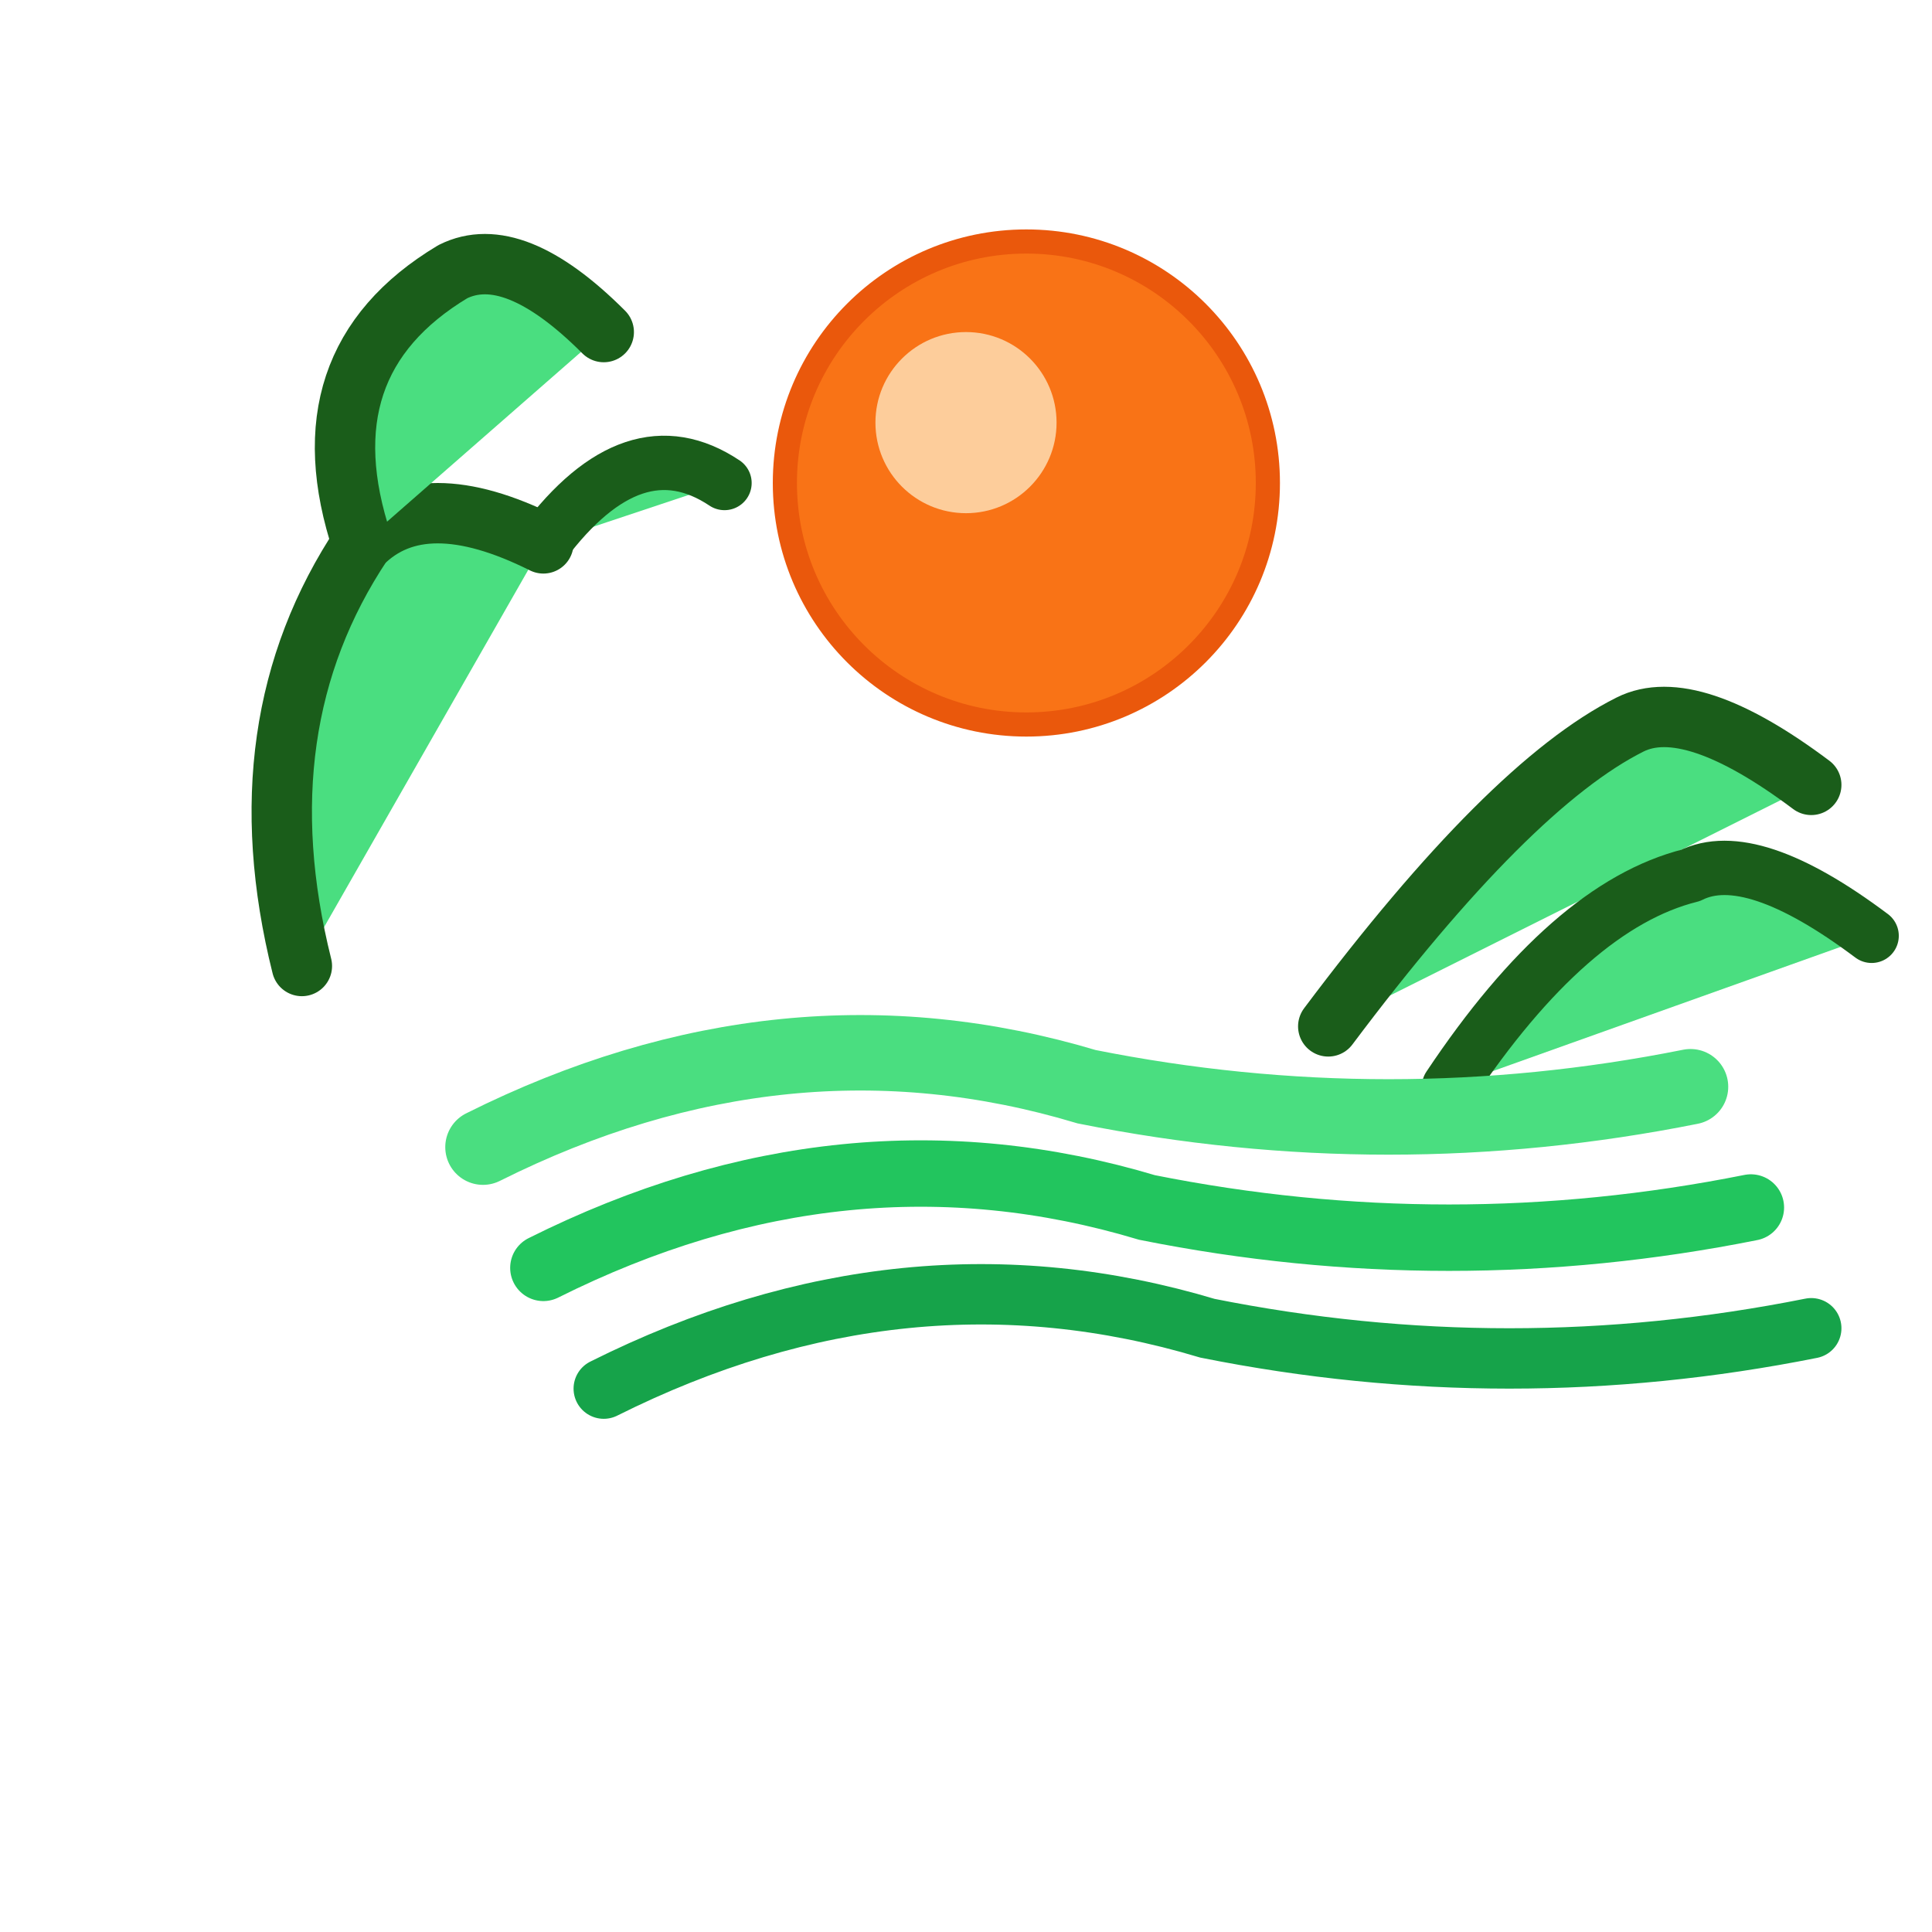
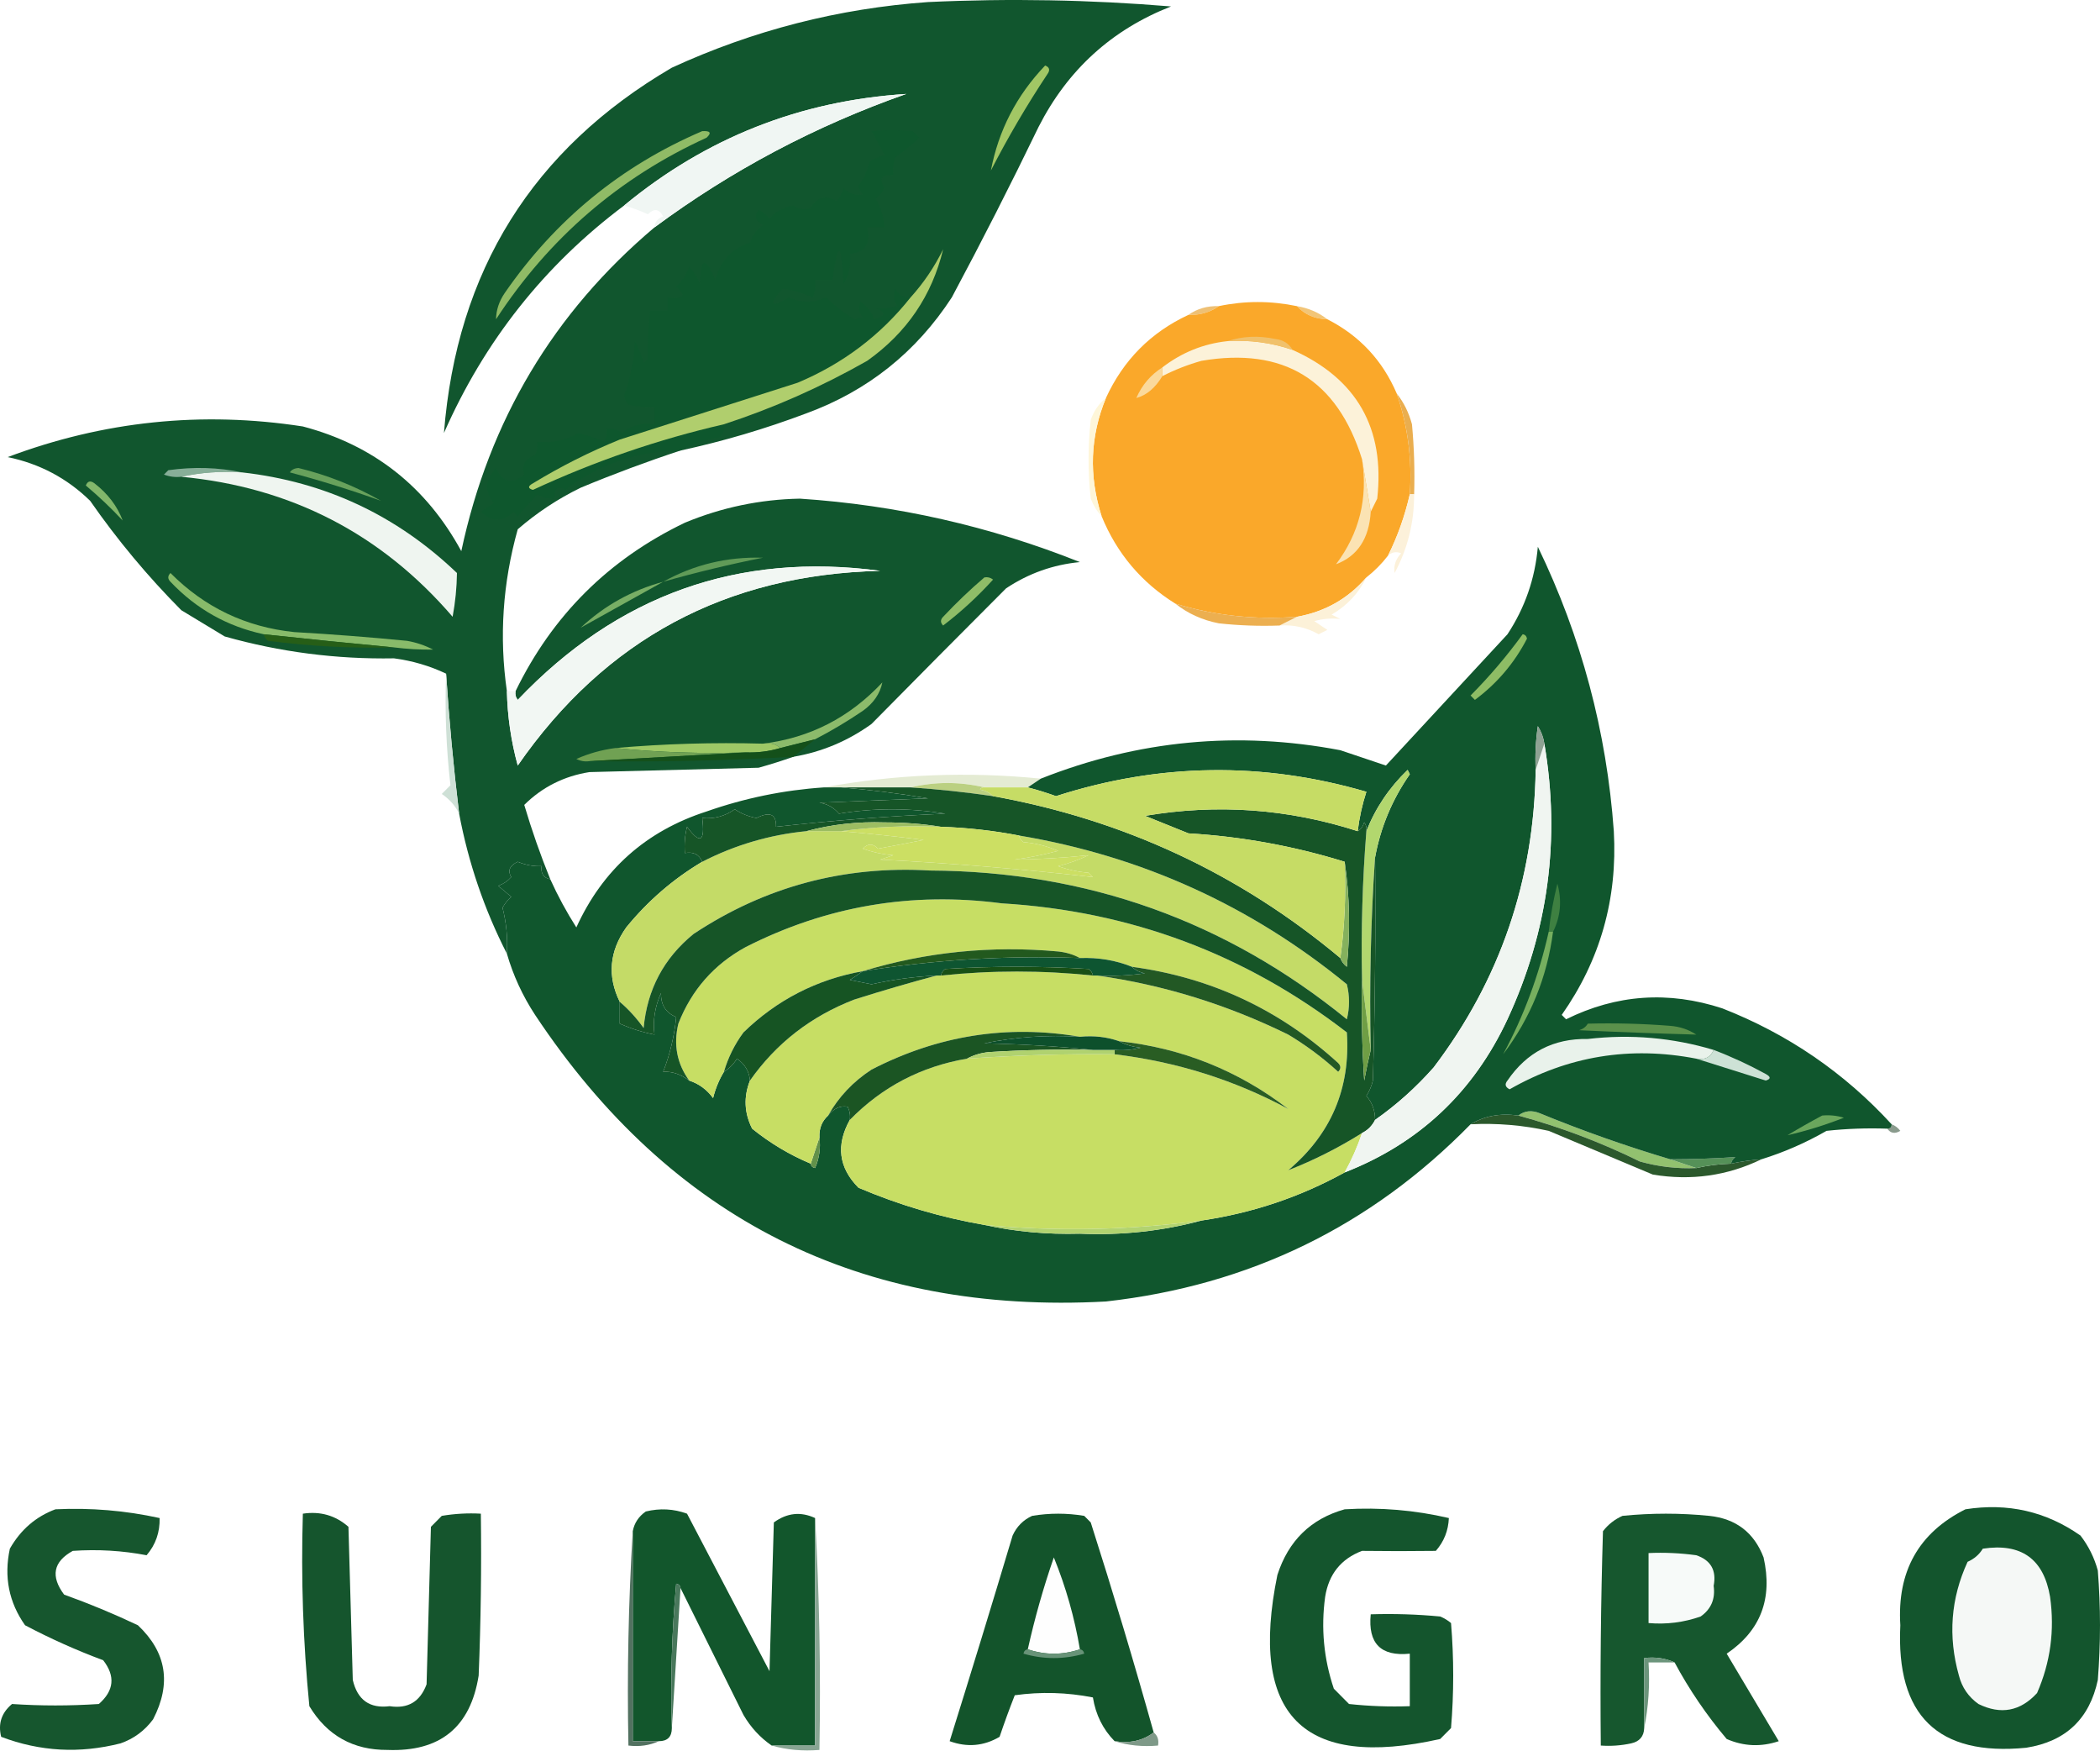
- <svg xmlns="http://www.w3.org/2000/svg" width="64" height="64" viewBox="0 0 64 64" fill="none">
-   <path d="M10 32 Q8 24 12 18 Q14 16 18 18" stroke="#1a5d1a" stroke-width="2" fill="#4ade80" stroke-linecap="round" stroke-linejoin="round" />
-   <path d="M12 18 Q10 12 15 9 Q17 8 20 11" stroke="#1a5d1a" stroke-width="2" fill="#4ade80" stroke-linecap="round" stroke-linejoin="round" />
-   <path d="M18 18 Q21 14 24 16" stroke="#1a5d1a" stroke-width="1.8" fill="#4ade80" stroke-linecap="round" stroke-linejoin="round" />
-   <path d="M44 34 Q50 26 54 24 Q56 23 60 26" stroke="#1a5d1a" stroke-width="2" fill="#4ade80" stroke-linecap="round" stroke-linejoin="round" />
-   <path d="M48 36 Q52 30 56 29 Q58 28 62 31" stroke="#1a5d1a" stroke-width="1.8" fill="#4ade80" stroke-linecap="round" stroke-linejoin="round" />
-   <path d="M16 38 Q26 33 36 36 Q46 38 56 36" stroke="#4ade80" stroke-width="2.5" fill="none" stroke-linecap="round" />
-   <path d="M18 42 Q28 37 38 40 Q48 42 58 40" stroke="#22c55e" stroke-width="2.2" fill="none" stroke-linecap="round" />
-   <path d="M20 46 Q30 41 40 44 Q50 46 60 44" stroke="#16a34a" stroke-width="2" fill="none" stroke-linecap="round" />
-   <circle cx="34" cy="16" r="8" fill="#f97316" stroke="#ea580c" stroke-width="0.8" />
-   <circle cx="32" cy="14" r="3" fill="#fed7aa" opacity="0.9" />
+ <svg xmlns="http://www.w3.org/2000/svg" width="120" height="100" viewBox="0 0 120 100" fill="none">
+   <path fill-rule="evenodd" clip-rule="evenodd" d="M38.887 25.738C36.984 26.364 35.082 27.072 33.182 27.862C31.877 28.498 30.678 29.29 29.585 30.237C28.725 33.31 28.518 36.393 28.965 39.485C28.998 40.928 29.205 42.344 29.585 43.734C34.578 36.53 41.482 32.823 50.297 32.611C42.19 31.53 35.285 33.988 29.585 39.984C29.47 39.836 29.428 39.669 29.461 39.485C31.564 35.157 34.789 31.95 39.135 29.862C41.24 28.988 43.431 28.53 45.708 28.487C51.232 28.852 56.565 30.06 61.708 32.111C60.176 32.258 58.771 32.758 57.491 33.611C54.932 36.172 52.368 38.755 49.801 41.359C48.451 42.332 46.962 42.957 45.336 43.234C44.71 43.455 44.049 43.663 43.352 43.859C40.127 43.942 36.903 44.025 33.678 44.109C32.224 44.341 30.983 44.966 29.957 45.983C30.386 47.429 30.882 48.845 31.445 50.232C31.061 50.152 30.896 49.902 30.949 49.482C30.478 49.499 30.023 49.416 29.585 49.232C29.121 49.45 28.997 49.741 29.213 50.107C29.008 50.336 28.759 50.502 28.469 50.607C28.717 50.815 28.965 51.024 29.213 51.232C29.012 51.411 28.846 51.619 28.717 51.857C28.936 52.717 29.018 53.592 28.965 54.481C27.677 51.964 26.768 49.298 26.236 46.483C25.91 43.789 25.662 41.123 25.492 38.485C24.555 38.04 23.563 37.748 22.515 37.61C19.224 37.667 15.999 37.251 12.841 36.36C12.015 35.86 11.188 35.361 10.361 34.861C8.438 32.924 6.702 30.841 5.152 28.612C3.832 27.322 2.261 26.489 0.439 26.113C5.912 24.055 11.534 23.472 17.306 24.363C21.339 25.426 24.357 27.801 26.36 31.486C27.955 24.018 31.634 17.853 37.399 12.99C41.792 9.735 46.587 7.194 51.786 5.367C45.715 5.753 40.34 7.877 35.662 11.741C31.113 15.15 27.682 19.483 25.368 24.738C26.097 15.476 30.438 8.519 38.391 3.867C43.04 1.73 47.919 0.481 53.026 0.118C57.663 -0.1 62.294 -0.016 66.917 0.368C63.535 1.692 61.013 3.984 59.351 7.242C57.761 10.53 56.107 13.779 54.39 16.989C52.35 20.122 49.58 22.33 46.08 23.613C43.724 24.502 41.326 25.21 38.887 25.738Z" fill="#11562E" />
+   <path fill-rule="evenodd" clip-rule="evenodd" d="M59.723 3.742C59.977 3.842 60.019 4.008 59.847 4.242C58.673 6.01 57.599 7.843 56.623 9.741C57.056 7.452 58.09 5.452 59.723 3.742Z" fill="#A2C765" />
+   <path fill-rule="evenodd" clip-rule="evenodd" d="M52.034 16.989C50.32 19.15 48.17 20.775 45.584 21.863C42.198 22.945 38.808 24.028 35.414 25.113C33.691 25.814 32.038 26.647 30.453 27.612C30.157 27.776 30.157 27.901 30.453 27.987C33.971 26.352 37.609 25.102 41.367 24.238C41.422 24.532 41.339 24.782 41.119 24.988C40.303 25.107 39.558 25.357 38.887 25.738C36.421 25.772 34.23 26.521 32.313 27.987C31.864 27.71 31.657 27.877 31.693 28.487C31.339 28.507 31.008 28.424 30.701 28.237C30.332 28.643 29.959 29.06 29.585 29.487C29.502 29.404 29.419 29.32 29.337 29.237C28.747 29.837 28.126 29.837 27.477 29.237C27.725 29.07 27.973 28.904 28.221 28.737C27.673 28.075 27.715 27.409 28.345 26.737C28.726 27.564 29.264 27.689 29.957 27.112C29.774 26.607 29.981 26.232 30.577 25.988C30.697 25.751 30.738 25.501 30.701 25.238C31.544 25.327 32.33 25.161 33.058 24.738C33.573 24.867 34.069 25.034 34.546 25.238C34.666 25.001 34.707 24.751 34.67 24.488C34.998 24.445 35.287 24.529 35.538 24.738C36.068 24.293 36.688 24.127 37.399 24.238C37.399 23.905 37.399 23.571 37.399 23.238C36.896 23.279 36.4 23.237 35.91 23.113C35.781 22.973 35.698 22.806 35.662 22.613C36.02 21.604 36.227 20.563 36.282 19.489C36.496 19.886 36.662 20.302 36.779 20.739C36.861 20.655 36.944 20.572 37.026 20.489C37.005 19.55 37.046 18.634 37.151 17.739C37.481 17.739 37.812 17.739 38.143 17.739C38.143 17.489 38.143 17.239 38.143 16.989C39.083 17.113 39.248 16.904 38.639 16.365C38.976 16.064 39.224 15.689 39.383 15.24C39.652 15.531 39.858 15.864 40.003 16.24C40.024 14.708 40.314 14.625 40.871 15.99C41.157 14.911 41.818 14.203 42.856 13.865C42.995 13.446 43.243 13.113 43.6 12.865C43.163 12.624 43.081 12.332 43.352 11.991C43.594 12.11 43.801 12.276 43.972 12.491C44.328 12.082 44.782 11.832 45.336 11.741C45.651 11.973 45.981 12.014 46.328 11.866C46.714 11.249 47.21 11.125 47.817 11.491C48.003 11.272 48.127 11.022 48.189 10.741C48.52 11.057 48.893 11.182 49.305 11.116C49.176 10.976 49.093 10.809 49.057 10.616C49.358 10.209 49.565 9.75 49.677 9.241C49.942 9.069 50.231 8.944 50.545 8.866C50.32 8.415 50.072 7.957 49.801 7.492C50.604 7.42 51.39 7.42 52.158 7.492C52.282 7.617 52.406 7.742 52.53 7.867C52.098 8.271 51.643 8.646 51.166 8.991C51.044 9.314 51.002 9.648 51.041 9.991C50.37 9.961 50.205 10.211 50.545 10.741C50.427 10.985 50.262 11.194 50.049 11.366C50.339 11.867 50.504 12.409 50.545 12.99C50.215 12.99 49.884 12.99 49.553 12.99C49.777 13.925 49.446 14.425 48.561 14.49C48.648 15.133 48.524 15.716 48.189 16.24C48.095 13.799 47.888 13.715 47.569 15.99C47.238 15.99 46.907 15.99 46.577 15.99C46.615 16.333 46.574 16.666 46.453 16.989C45.822 16.729 45.243 16.562 44.716 16.49C43.894 17.452 44.018 17.618 45.088 16.989C45.787 17.31 46.49 17.31 47.197 16.989C47.712 17.471 48.25 17.888 48.809 18.239C48.974 18.198 49.14 18.156 49.305 18.114C49.053 17.852 49.011 17.56 49.181 17.239C49.629 17.58 49.877 17.913 49.925 18.239C50.62 18.055 50.661 17.847 50.049 17.614C50.499 17.626 50.912 17.584 51.289 17.489C51.059 17.172 51.018 16.839 51.166 16.49C51.342 16.858 51.631 17.024 52.034 16.989Z" fill="#0E572D" />
+   <path fill-rule="evenodd" clip-rule="evenodd" d="M37.399 12.99C37.418 12.678 37.583 12.47 37.895 12.366C37.666 11.927 37.377 11.885 37.026 12.241C36.58 12.036 36.125 11.869 35.662 11.741C40.34 7.877 45.715 5.753 51.786 5.367C46.587 7.194 41.792 9.735 37.399 12.99Z" fill="#F0F6F3" />
+   <path fill-rule="evenodd" clip-rule="evenodd" d="M40.127 7.492C40.593 7.465 40.676 7.59 40.375 7.867C35.384 10.144 31.374 13.602 28.345 18.239C28.353 17.715 28.518 17.215 28.841 16.74C31.729 12.558 35.491 9.476 40.127 7.492Z" fill="#90BB66" />
+   <path fill-rule="evenodd" clip-rule="evenodd" d="M69.645 17.489C69.145 17.845 68.567 18.012 67.909 17.989C68.409 17.633 68.987 17.467 69.645 17.489Z" fill="#EEC074" />
+   <path fill-rule="evenodd" clip-rule="evenodd" d="M74.11 17.489C74.769 17.598 75.348 17.848 75.847 18.239C75.141 18.226 74.562 17.976 74.11 17.489Z" fill="#F2C577" />
+   <path fill-rule="evenodd" clip-rule="evenodd" d="M74.11 17.489C74.562 17.976 75.141 18.226 75.847 18.239C77.68 19.171 79.004 20.587 79.816 22.488C80.45 24.342 80.698 26.258 80.56 28.237C80.281 29.462 79.868 30.628 79.319 31.736C78.963 32.201 78.549 32.618 78.079 32.986C77.031 34.202 75.708 34.951 74.11 35.236C71.72 35.417 69.404 35.167 67.165 34.486C65.223 33.278 63.817 31.612 62.948 29.487C62.209 27.177 62.291 24.928 63.196 22.738C64.192 20.569 65.763 18.986 67.909 17.989C68.567 18.012 69.146 17.845 69.645 17.489C71.123 17.178 72.611 17.178 74.11 17.489Z" fill="#FAA82A" />
+   <path fill-rule="evenodd" clip-rule="evenodd" d="M70.141 19.489C71.421 19.41 72.661 19.576 73.862 19.989C77.535 21.636 79.147 24.469 78.699 28.487C78.572 28.744 78.448 28.994 78.327 29.237C78.162 28.237 77.996 27.237 77.831 26.238C76.413 21.689 73.353 19.814 68.653 20.614C67.873 20.834 67.128 21.125 66.421 21.488C66.421 21.322 66.421 21.155 66.421 20.989C67.536 20.134 68.776 19.634 70.141 19.489Z" fill="#FCF2D9" />
+   <path fill-rule="evenodd" clip-rule="evenodd" d="M70.141 19.489C71.004 19.203 71.913 19.162 72.87 19.364C73.322 19.414 73.652 19.622 73.862 19.989C72.661 19.576 71.421 19.41 70.141 19.489Z" fill="#F0C16C" />
+   <path fill-rule="evenodd" clip-rule="evenodd" d="M66.421 20.989C66.421 21.155 66.421 21.322 66.421 21.488C66.009 22.168 65.513 22.584 64.932 22.738C65.256 21.997 65.752 21.413 66.421 20.989Z" fill="#FAD99C" />
+   <path fill-rule="evenodd" clip-rule="evenodd" d="M41.367 24.238C37.609 25.102 33.971 26.352 30.453 27.987C30.157 27.901 30.157 27.776 30.453 27.612C32.038 26.647 33.691 25.814 35.414 25.113C38.808 24.028 42.198 22.945 45.584 21.863C48.17 20.775 50.32 19.15 52.034 16.989C52.771 16.176 53.391 15.26 53.894 14.24C53.256 16.89 51.809 19.014 49.553 20.614C46.924 22.106 44.195 23.314 41.367 24.238Z" fill="#B0CE6D" />
+   <path fill-rule="evenodd" clip-rule="evenodd" d="M63.196 22.738C62.291 24.928 62.209 27.177 62.948 29.487C62.685 29.212 62.479 28.878 62.328 28.487C62.162 26.987 62.162 25.488 62.328 23.988C62.511 23.464 62.8 23.047 63.196 22.738Z" fill="#FEF6D9" />
+   <path fill-rule="evenodd" clip-rule="evenodd" d="M79.816 22.488C80.214 22.983 80.503 23.566 80.684 24.238C80.808 25.568 80.849 26.901 80.808 28.237C80.725 28.237 80.642 28.237 80.56 28.237C80.698 26.258 80.45 24.342 79.816 22.488Z" fill="#EAAE4F" />
+   <path fill-rule="evenodd" clip-rule="evenodd" d="M13.834 26.987C12.627 26.908 11.47 26.991 10.361 27.237C10.02 27.276 9.689 27.235 9.369 27.112C9.451 27.029 9.534 26.946 9.617 26.862C11.068 26.658 12.473 26.699 13.834 26.987Z" fill="#87AE98" />
+   <path fill-rule="evenodd" clip-rule="evenodd" d="M16.562 26.987C16.666 26.831 16.831 26.748 17.058 26.737C18.722 27.143 20.293 27.768 21.771 28.612C20.08 28.003 18.344 27.461 16.562 26.987Z" fill="#68A15C" />
+   <path fill-rule="evenodd" clip-rule="evenodd" d="M4.904 27.737C5.002 27.481 5.167 27.439 5.4 27.612C6.168 28.21 6.705 28.918 7.012 29.737C6.342 29.019 5.639 28.352 4.904 27.737Z" fill="#82B76B" />
+   <path fill-rule="evenodd" clip-rule="evenodd" d="M77.831 26.238C77.996 27.237 78.162 28.237 78.327 29.237C78.236 30.771 77.574 31.771 76.343 32.236C77.677 30.468 78.173 28.468 77.831 26.238Z" fill="#FBE3B3" />
+   <path fill-rule="evenodd" clip-rule="evenodd" d="M80.56 28.237C80.642 28.237 80.725 28.237 80.808 28.237C80.811 29.847 80.439 31.347 79.692 32.736C79.626 32.32 79.75 31.945 80.064 31.611C79.796 31.494 79.548 31.536 79.319 31.736C79.868 30.628 80.281 29.462 80.56 28.237Z" fill="#FCF1DA" />
+   <path fill-rule="evenodd" clip-rule="evenodd" d="M10.361 27.237C11.47 26.991 12.627 26.908 13.834 26.987C18.573 27.522 22.666 29.438 26.112 32.736C26.102 33.562 26.02 34.395 25.864 35.236C21.792 30.497 16.625 27.831 10.361 27.237Z" fill="#EFF5F0" />
+   <path fill-rule="evenodd" clip-rule="evenodd" d="M37.895 33.236C39.651 32.256 41.553 31.798 43.6 31.861C41.676 32.244 39.774 32.702 37.895 33.236Z" fill="#619B58" />
+   <path fill-rule="evenodd" clip-rule="evenodd" d="M37.895 33.236C36.294 34.124 34.723 34.999 33.182 35.86C34.538 34.594 36.108 33.719 37.895 33.236Z" fill="#78AE65" />
+   <path fill-rule="evenodd" clip-rule="evenodd" d="M56.251 32.986C56.434 32.953 56.599 32.995 56.747 33.111C55.87 34.078 54.919 34.953 53.894 35.735C53.729 35.569 53.729 35.402 53.894 35.236C54.654 34.428 55.439 33.678 56.251 32.986Z" fill="#8FBD68" />
+   <path fill-rule="evenodd" clip-rule="evenodd" d="M78.079 32.986C77.642 33.886 76.98 34.594 76.095 35.111C76.26 35.194 76.425 35.277 76.591 35.361C76.073 35.306 75.577 35.348 75.103 35.485C75.351 35.652 75.599 35.819 75.847 35.985C75.681 36.069 75.516 36.152 75.351 36.235C74.654 35.844 73.91 35.678 73.118 35.735C73.449 35.569 73.78 35.402 74.11 35.236C75.708 34.951 77.031 34.202 78.079 32.986Z" fill="#FCF1D8" />
+   <path fill-rule="evenodd" clip-rule="evenodd" d="M67.165 34.486C69.404 35.167 71.72 35.417 74.11 35.236C73.78 35.402 73.449 35.569 73.118 35.735C71.957 35.777 70.8 35.735 69.645 35.61C68.703 35.426 67.876 35.051 67.165 34.486Z" fill="#ECAF50" />
+   <path fill-rule="evenodd" clip-rule="evenodd" d="M22.515 36.985C20.068 36.757 17.588 36.507 15.074 36.235C12.988 35.788 11.21 34.789 9.741 33.236C9.575 33.069 9.575 32.903 9.741 32.736C11.693 34.698 14.049 35.823 16.81 36.11C18.963 36.233 21.113 36.399 23.26 36.61C23.782 36.7 24.279 36.867 24.748 37.11C24.01 37.121 23.266 37.079 22.515 36.985Z" fill="#88BB6A" />
+   <path fill-rule="evenodd" clip-rule="evenodd" d="M15.074 36.235C17.588 36.507 20.068 36.757 22.515 36.985C20.107 37.046 17.71 36.921 15.322 36.61C15.184 36.514 15.101 36.389 15.074 36.235Z" fill="#265E17" />
+   <path fill-rule="evenodd" clip-rule="evenodd" d="M28.965 39.485C29.13 39.485 29.296 39.485 29.461 39.485C29.428 39.669 29.47 39.836 29.585 39.984C35.285 33.988 42.19 31.53 50.297 32.611C41.482 32.823 34.578 36.53 29.585 43.734C29.205 42.344 28.998 40.928 28.965 39.485Z" fill="#F2F7F3" />
+   <path fill-rule="evenodd" clip-rule="evenodd" d="M46.577 42.234C45.915 42.401 45.254 42.567 44.592 42.734C44.327 42.5 43.996 42.417 43.6 42.484C46.276 42.156 48.55 40.99 50.421 38.985C50.286 39.633 49.914 40.174 49.305 40.609C48.423 41.208 47.514 41.749 46.577 42.234Z" fill="#8CBB6B" />
+   <path fill-rule="evenodd" clip-rule="evenodd" d="M43.6 42.484C43.996 42.417 44.327 42.5 44.592 42.734C43.948 42.925 43.287 43.008 42.608 42.984C40.082 43.066 37.602 42.982 35.166 42.734C37.957 42.49 40.769 42.406 43.6 42.484Z" fill="#9EC866" />
+   <path fill-rule="evenodd" clip-rule="evenodd" d="M35.166 42.734C37.602 42.982 40.082 43.066 42.608 42.984C39.631 43.151 36.654 43.317 33.678 43.484C33.417 43.521 33.169 43.479 32.934 43.359C33.638 43.045 34.382 42.837 35.166 42.734Z" fill="#70A153" />
+   <path fill-rule="evenodd" clip-rule="evenodd" d="M46.577 42.234C46.163 42.567 45.75 42.901 45.336 43.234C41.455 43.454 37.569 43.538 33.678 43.484C36.654 43.317 39.631 43.151 42.608 42.984C43.287 43.008 43.948 42.925 44.592 42.734C45.254 42.567 45.915 42.401 46.577 42.234Z" fill="#14501A" />
+   <path fill-rule="evenodd" clip-rule="evenodd" d="M25.492 38.485C25.662 41.123 25.91 43.789 26.236 46.483C26.018 46.032 25.687 45.657 25.244 45.358C25.41 45.192 25.575 45.025 25.74 44.858C25.496 42.755 25.413 40.631 25.492 38.485Z" fill="#CEE0D6" />
+   <path fill-rule="evenodd" clip-rule="evenodd" d="M59.475 44.483C59.227 44.65 58.979 44.817 58.731 44.983C57.904 44.983 57.077 44.983 56.251 44.983C54.845 44.65 53.439 44.65 52.034 44.983C50.711 44.983 49.388 44.983 48.065 44.983C47.734 44.983 47.403 44.983 47.073 44.983C51.147 44.233 55.281 44.066 59.475 44.483Z" fill="#E4EBD3" />
+   <path fill-rule="evenodd" clip-rule="evenodd" d="M52.034 44.983C53.439 44.65 54.845 44.65 56.251 44.983C56.142 44.967 56.059 45.009 56.002 45.108C56.309 45.166 56.557 45.291 56.747 45.483C55.183 45.255 53.612 45.088 52.034 44.983Z" fill="#BBD082" />
+   <path fill-rule="evenodd" clip-rule="evenodd" d="M108.093 64.229C108.289 64.3 108.455 64.425 108.59 64.604C108.28 64.789 108.032 64.747 107.845 64.479C108.011 64.479 108.093 64.396 108.093 64.229Z" fill="#8A9B8D" />
+   <path fill-rule="evenodd" clip-rule="evenodd" d="M86.761 63.729C87.12 63.451 87.533 63.409 88.001 63.604C90.448 64.607 92.928 65.481 95.443 66.229C95.939 66.395 96.435 66.562 96.931 66.729C95.836 66.777 94.761 66.652 93.706 66.354C91.466 65.254 89.151 64.38 86.761 63.729Z" fill="#92C16F" />
+   <path fill-rule="evenodd" clip-rule="evenodd" d="M86.761 63.729C89.151 64.38 91.466 65.254 93.706 66.354C94.761 66.652 95.836 66.777 96.931 66.729C97.583 66.581 98.244 66.497 98.915 66.479C99.487 66.355 100.066 66.272 100.652 66.229C98.711 67.171 96.644 67.463 94.451 67.103C92.466 66.27 90.482 65.437 88.497 64.604C87.028 64.278 85.54 64.153 84.032 64.229C84.822 63.751 85.732 63.584 86.761 63.729Z" fill="#2B582C" />
+   <path fill-rule="evenodd" clip-rule="evenodd" d="M98.915 66.479C98.244 66.497 97.583 66.581 96.931 66.729C96.435 66.562 95.939 66.395 95.443 66.229C96.698 66.227 97.938 66.185 99.164 66.104C99.026 66.2 98.943 66.324 98.915 66.479Z" fill="#559158" />
+   <path fill-rule="evenodd" clip-rule="evenodd" d="M108.093 64.229C108.093 64.396 108.011 64.479 107.845 64.479C106.685 64.438 105.527 64.479 104.373 64.604C103.185 65.286 101.945 65.828 100.652 66.229C100.066 66.272 99.487 66.355 98.915 66.479C98.943 66.324 99.026 66.2 99.164 66.104C97.938 66.185 96.698 66.227 95.443 66.229C92.928 65.481 90.448 64.607 88.001 63.604C87.533 63.409 87.12 63.451 86.761 63.729C85.732 63.584 84.822 63.751 84.032 64.229C78.321 70.064 71.376 73.438 63.196 74.352C49.205 75.114 38.332 69.657 30.577 57.98C29.861 56.889 29.324 55.722 28.965 54.481C29.018 53.592 28.936 52.717 28.717 51.857C28.846 51.619 29.012 51.411 29.213 51.232C28.965 51.024 28.717 50.815 28.469 50.607C28.759 50.502 29.008 50.336 29.213 50.107C28.997 49.741 29.121 49.45 29.585 49.232C30.023 49.416 30.478 49.499 30.949 49.482C30.896 49.902 31.061 50.152 31.445 50.232C31.875 51.182 32.372 52.098 32.934 52.982C34.438 49.679 36.918 47.472 40.375 46.358C42.548 45.595 44.781 45.137 47.073 44.983C47.403 44.983 47.734 44.983 48.065 44.983C49.716 45.118 51.369 45.326 53.026 45.608C50.959 45.691 48.892 45.775 46.825 45.858C47.278 45.926 47.65 46.135 47.941 46.483C49.952 46.154 51.978 46.154 54.018 46.483C50.778 46.624 47.554 46.874 44.344 47.233C44.365 46.511 43.993 46.344 43.228 46.733C42.778 46.651 42.365 46.485 41.988 46.233C41.428 46.629 40.808 46.796 40.127 46.733C40.298 48.091 40.008 48.257 39.259 47.233C39.136 47.726 39.095 48.226 39.135 48.733C39.627 48.647 39.958 48.813 40.127 49.232C38.47 50.217 37.023 51.466 35.786 52.982C34.82 54.35 34.696 55.767 35.414 57.231C35.414 57.647 35.414 58.064 35.414 58.48C36.063 58.766 36.724 58.974 37.399 59.105C37.296 58.313 37.42 57.522 37.771 56.731C37.757 57.403 38.047 57.861 38.639 58.105C38.534 59.186 38.286 60.228 37.895 61.23C38.395 61.198 38.891 61.364 39.383 61.73C39.937 61.912 40.392 62.245 40.747 62.73C40.888 62.174 41.095 61.674 41.367 61.23C41.668 61.047 41.916 60.797 42.112 60.48C42.563 60.787 42.811 61.203 42.856 61.73C42.486 62.665 42.528 63.582 42.98 64.479C44.008 65.309 45.124 65.975 46.328 66.479C46.343 66.614 46.426 66.698 46.577 66.729C46.818 66.168 46.901 65.585 46.825 64.979C46.8 64.466 46.966 64.049 47.321 63.729C47.661 63.312 48.033 63.145 48.437 63.229C48.557 63.466 48.598 63.716 48.561 63.979C47.759 65.419 47.925 66.711 49.057 67.853C51.381 68.842 53.779 69.551 56.251 69.978C58.011 70.364 59.83 70.53 61.708 70.478C64.097 70.582 66.412 70.332 68.653 69.728C71.562 69.301 74.29 68.385 76.839 66.978C81.091 65.319 84.191 62.403 86.141 58.23C88.473 53.192 89.175 47.943 88.249 42.484C88.197 42.129 88.073 41.795 87.877 41.484C87.754 42.313 87.712 43.146 87.753 43.984C87.656 50.318 85.713 55.984 81.924 60.98C80.913 62.124 79.797 63.124 78.575 63.979C78.582 63.459 78.417 63 78.079 62.605C78.251 62.338 78.375 62.046 78.451 61.73C78.575 57.481 78.617 53.232 78.575 48.983C78.892 47.26 79.554 45.676 80.56 44.233C80.518 44.15 80.477 44.067 80.436 43.984C79.385 44.995 78.6 46.161 78.079 47.483C78.112 47.298 78.07 47.131 77.955 46.983C77.886 47.212 77.762 47.378 77.583 47.483C77.676 46.715 77.841 45.965 78.079 45.233C72.148 43.505 66.236 43.588 60.343 45.483C59.809 45.29 59.272 45.123 58.731 44.983C58.979 44.817 59.227 44.65 59.475 44.483C65.027 42.286 70.733 41.744 76.591 42.859C77.459 43.151 78.327 43.442 79.195 43.734C81.505 41.239 83.82 38.74 86.141 36.235C87.138 34.724 87.717 33.057 87.877 31.236C90.362 36.373 91.809 41.788 92.218 47.483C92.435 51.35 91.443 54.849 89.242 57.98C89.324 58.064 89.407 58.147 89.49 58.23C92.369 56.807 95.346 56.599 98.419 57.606C102.168 59.075 105.392 61.282 108.093 64.229Z" fill="#10562D" />
+   <path fill-rule="evenodd" clip-rule="evenodd" d="M46.825 64.979C46.901 65.585 46.818 66.168 46.577 66.729C46.426 66.698 46.343 66.614 46.328 66.479C46.494 65.979 46.659 65.479 46.825 64.979Z" fill="#63914A" />
+   <path fill-rule="evenodd" clip-rule="evenodd" d="M104.125 63.729C104.546 63.689 104.96 63.731 105.365 63.854C104.291 64.275 103.216 64.608 102.14 64.854C102.808 64.453 103.469 64.078 104.125 63.729Z" fill="#6AA65D" />
+   <path fill-rule="evenodd" clip-rule="evenodd" d="M97.923 59.98C98.939 60.366 99.931 60.825 100.9 61.355C101.197 61.518 101.197 61.643 100.9 61.73C99.549 61.303 98.226 60.887 96.931 60.48C97.423 60.566 97.754 60.399 97.923 59.98Z" fill="#CDE2D6" />
+   <path fill-rule="evenodd" clip-rule="evenodd" d="M97.923 59.98C97.754 60.399 97.423 60.566 96.931 60.48C93.147 59.747 89.592 60.33 86.265 62.23C86.012 62.104 85.97 61.938 86.141 61.73C87.245 60.111 88.774 59.32 90.73 59.355C93.178 59.07 95.576 59.279 97.923 59.98Z" fill="#E9F2EB" />
+   <path fill-rule="evenodd" clip-rule="evenodd" d="M90.73 58.48C92.303 58.439 93.874 58.48 95.443 58.605C95.992 58.648 96.488 58.815 96.931 59.105C94.712 59.043 92.479 58.96 90.234 58.855C90.461 58.786 90.626 58.661 90.73 58.48Z" fill="#5B914B" />
+   <path fill-rule="evenodd" clip-rule="evenodd" d="M77.831 64.729C77.57 65.506 77.239 66.255 76.839 66.978C74.29 68.385 71.562 69.301 68.653 69.728C64.531 70.282 60.398 70.365 56.251 69.978C53.779 69.551 51.381 68.842 49.057 67.853C47.925 66.711 47.759 65.419 48.561 63.979C50.409 62.09 52.642 60.923 55.258 60.48C58.065 60.282 60.876 60.198 63.692 60.23C67.231 60.656 70.539 61.697 73.614 63.354C70.762 61.16 67.537 59.868 63.94 59.48C63.249 59.236 62.505 59.153 61.708 59.23C57.568 58.523 53.599 59.148 49.801 61.105C48.751 61.788 47.924 62.663 47.321 63.729C46.966 64.049 46.8 64.466 46.825 64.979C46.659 65.479 46.494 65.979 46.328 66.479C45.124 65.975 44.008 65.309 42.98 64.479C42.528 63.582 42.486 62.665 42.856 61.73C44.351 59.604 46.335 58.062 48.809 57.106C50.399 56.602 51.97 56.144 53.522 55.731C53.605 55.731 53.687 55.731 53.77 55.731C56.662 55.429 59.556 55.429 62.452 55.731C62.535 55.731 62.617 55.731 62.7 55.731C66.484 56.265 70.122 57.39 73.614 59.105C74.635 59.717 75.586 60.425 76.467 61.23C76.632 61.063 76.632 60.897 76.467 60.73C73.114 57.672 69.186 55.84 64.684 55.231C63.758 54.859 62.765 54.692 61.708 54.731C61.347 54.531 60.934 54.406 60.467 54.356C56.637 54.009 52.916 54.384 49.305 55.481C46.676 55.952 44.402 57.118 42.484 58.98C41.978 59.666 41.606 60.416 41.367 61.23C41.095 61.674 40.888 62.174 40.747 62.73C40.392 62.245 39.937 61.912 39.383 61.73C38.682 60.765 38.476 59.682 38.763 58.48C39.52 56.551 40.802 55.093 42.608 54.106C47.22 51.764 52.098 50.931 57.243 51.607C64.591 52.047 71.164 54.504 76.963 58.98C77.18 62.168 76.064 64.793 73.614 66.853C75.059 66.292 76.465 65.584 77.831 64.729Z" fill="#C7DE64" />
+   <path fill-rule="evenodd" clip-rule="evenodd" d="M61.708 59.23C59.845 59.115 58.026 59.24 56.251 59.605C58.361 59.648 60.428 59.773 62.452 59.98C60.466 59.939 58.481 59.98 56.499 60.105C56.032 60.154 55.618 60.279 55.258 60.48C52.642 60.923 50.409 62.09 48.561 63.979C48.598 63.716 48.557 63.466 48.437 63.229C48.033 63.145 47.661 63.312 47.321 63.729C47.924 62.663 48.751 61.788 49.801 61.105C53.599 59.148 57.568 58.523 61.708 59.23Z" fill="#1B5523" />
+   <path fill-rule="evenodd" clip-rule="evenodd" d="M63.94 59.48C67.537 59.868 70.762 61.16 73.614 63.354C70.539 61.697 67.231 60.656 63.692 60.23C63.692 60.147 63.692 60.063 63.692 59.98C64.195 60.02 64.691 59.979 65.18 59.855C64.714 59.806 64.3 59.681 63.94 59.48Z" fill="#295D23" />
+   <path fill-rule="evenodd" clip-rule="evenodd" d="M88.497 53.232C88.58 53.232 88.663 53.232 88.745 53.232C88.406 55.829 87.456 58.162 85.893 60.23C87.069 58.054 87.937 55.721 88.497 53.232Z" fill="#76AF5F" />
+   <path fill-rule="evenodd" clip-rule="evenodd" d="M78.575 48.983C78.328 52.604 78.246 56.27 78.327 59.98C78.162 58.647 77.996 57.314 77.831 55.981C77.771 53.141 77.853 50.308 78.079 47.483C78.6 46.161 79.385 44.995 80.436 43.984C80.477 44.067 80.518 44.15 80.56 44.233C79.554 45.676 78.892 47.26 78.575 48.983Z" fill="#B2D76E" />
+   <path fill-rule="evenodd" clip-rule="evenodd" d="M46.08 47.483C46.742 47.483 47.403 47.483 48.065 47.483C49.635 47.618 51.206 47.785 52.778 47.983C51.9 48.158 51.031 48.324 50.173 48.483C49.88 48.175 49.591 48.175 49.305 48.483C49.867 48.686 50.446 48.811 51.041 48.858C50.793 48.941 50.545 49.024 50.297 49.108C54.374 49.314 58.425 49.648 62.452 50.107C62.369 50.024 62.286 49.941 62.204 49.857C61.608 49.811 61.029 49.686 60.467 49.482C61.079 49.327 61.658 49.118 62.204 48.858C60.806 49.005 59.4 49.089 57.987 49.108C58.825 48.995 59.652 48.828 60.467 48.608C59.836 48.335 59.175 48.168 58.483 48.108C58.345 48.012 58.263 47.887 58.235 47.733C65.237 48.907 71.48 51.74 76.963 56.231C77.128 56.898 77.128 57.564 76.963 58.23C70.052 52.611 62.114 49.779 53.15 49.732C48.225 49.442 43.719 50.65 39.631 53.356C37.931 54.741 36.98 56.532 36.779 58.73C36.377 58.165 35.923 57.665 35.414 57.231C34.696 55.767 34.82 54.35 35.786 52.982C37.023 51.466 38.47 50.217 40.127 49.232C42.003 48.271 43.987 47.688 46.08 47.483Z" fill="#C4DB67" />
+   <path fill-rule="evenodd" clip-rule="evenodd" d="M88.745 53.231C88.663 53.231 88.58 53.231 88.497 53.231C88.602 52.307 88.767 51.39 88.993 50.482C89.26 51.449 89.177 52.365 88.745 53.231Z" fill="#3E8041" />
+   <path fill-rule="evenodd" clip-rule="evenodd" d="M48.065 44.983C49.388 44.983 50.711 44.983 52.034 44.983C53.612 45.088 55.183 45.255 56.747 45.483C64.205 46.826 70.82 49.909 76.591 54.731C76.661 54.928 76.785 55.095 76.963 55.231C77.167 53.187 77.126 51.188 76.839 49.232C73.933 48.332 70.956 47.79 67.909 47.608C67.07 47.273 66.244 46.94 65.428 46.608C69.556 45.91 73.608 46.201 77.583 47.483C77.762 47.378 77.886 47.212 77.955 46.983C78.07 47.131 78.112 47.298 78.079 47.483C77.853 50.308 77.771 53.141 77.831 55.981C77.79 57.899 77.831 59.815 77.955 61.73C78.064 61.138 78.188 60.555 78.327 59.98C78.246 56.27 78.328 52.604 78.575 48.983C78.617 53.232 78.575 57.481 78.451 61.73C78.375 62.046 78.251 62.338 78.079 62.605C78.417 63 78.582 63.459 78.575 63.979C78.41 64.312 78.162 64.562 77.831 64.729C76.465 65.584 75.059 66.292 73.614 66.854C76.064 64.793 77.18 62.168 76.963 58.98C71.164 54.504 64.591 52.047 57.243 51.607C52.098 50.931 47.22 51.764 42.608 54.106C40.802 55.093 39.52 56.551 38.763 58.48C38.476 59.682 38.682 60.765 39.383 61.73C38.891 61.364 38.395 61.198 37.895 61.23C38.286 60.228 38.534 59.186 38.639 58.105C38.047 57.861 37.757 57.403 37.771 56.731C37.42 57.522 37.296 58.313 37.399 59.105C36.724 58.974 36.063 58.766 35.414 58.48C35.414 58.064 35.414 57.647 35.414 57.231C35.923 57.665 36.377 58.165 36.779 58.73C36.98 56.532 37.931 54.741 39.631 53.356C43.719 50.65 48.225 49.442 53.15 49.732C62.114 49.779 70.052 52.611 76.963 58.23C77.128 57.564 77.128 56.898 76.963 56.231C71.48 51.74 65.237 48.907 58.235 47.733C56.761 47.449 55.273 47.283 53.77 47.233C52.74 47.066 51.665 46.983 50.545 46.983C48.995 46.931 47.507 47.098 46.08 47.483C43.987 47.688 42.003 48.271 40.127 49.232C39.958 48.813 39.627 48.647 39.135 48.733C39.095 48.226 39.136 47.726 39.259 47.233C40.008 48.257 40.298 48.091 40.127 46.733C40.808 46.796 41.428 46.629 41.988 46.233C42.365 46.485 42.778 46.651 43.228 46.733C43.993 46.344 44.365 46.511 44.344 47.233C47.554 46.874 50.778 46.624 54.018 46.483C51.978 46.154 49.952 46.154 47.941 46.483C47.65 46.135 47.278 45.926 46.825 45.858C48.892 45.775 50.959 45.691 53.026 45.608C51.369 45.326 49.716 45.118 48.065 44.983Z" fill="#165527" />
+   <path fill-rule="evenodd" clip-rule="evenodd" d="M62.452 59.98C62.865 59.98 63.279 59.98 63.692 59.98C63.692 60.063 63.692 60.147 63.692 60.23C60.876 60.198 58.065 60.282 55.258 60.48C55.618 60.279 56.032 60.154 56.499 60.105C58.481 59.98 60.466 59.939 62.452 59.98Z" fill="#B0D26F" />
+   <path fill-rule="evenodd" clip-rule="evenodd" d="M61.708 59.23C62.505 59.153 63.249 59.236 63.94 59.48C64.3 59.681 64.714 59.806 65.18 59.855C64.691 59.979 64.195 60.021 63.692 59.98C63.279 59.98 62.865 59.98 62.452 59.98C60.428 59.773 58.361 59.648 56.251 59.605C58.026 59.24 59.845 59.115 61.708 59.23Z" fill="#0D502C" />
+   <path fill-rule="evenodd" clip-rule="evenodd" d="M77.831 55.981C77.996 57.314 78.162 58.647 78.327 59.98C78.188 60.555 78.064 61.138 77.955 61.73C77.831 59.815 77.79 57.899 77.831 55.981Z" fill="#6F9E45" />
+   <path fill-rule="evenodd" clip-rule="evenodd" d="M64.684 55.231C69.186 55.84 73.114 57.672 76.467 60.73C76.632 60.897 76.632 61.063 76.467 61.23C75.586 60.425 74.635 59.717 73.614 59.105C70.122 57.39 66.484 56.265 62.7 55.731C63.613 55.772 64.523 55.731 65.428 55.606C65.122 55.548 64.874 55.423 64.684 55.231Z" fill="#225824" />
+   <path fill-rule="evenodd" clip-rule="evenodd" d="M49.305 55.481C49.082 55.645 48.834 55.812 48.561 55.981C48.974 56.064 49.388 56.148 49.801 56.231C51.027 55.958 52.267 55.791 53.522 55.731C51.97 56.144 50.399 56.602 48.809 57.106C46.335 58.062 44.351 59.604 42.856 61.73C42.811 61.203 42.563 60.787 42.112 60.48C41.916 60.797 41.668 61.047 41.367 61.23C41.606 60.416 41.978 59.666 42.484 58.98C44.402 57.118 46.676 55.952 49.305 55.481Z" fill="#165423" />
+   <path fill-rule="evenodd" clip-rule="evenodd" d="M61.708 54.731C62.765 54.692 63.758 54.859 64.684 55.231C64.874 55.423 65.122 55.548 65.428 55.606C64.523 55.731 63.613 55.772 62.7 55.731C62.617 55.731 62.535 55.731 62.452 55.731C62.424 55.577 62.342 55.452 62.204 55.356C59.475 55.189 56.747 55.189 54.018 55.356C53.88 55.452 53.798 55.577 53.77 55.731C53.687 55.731 53.605 55.731 53.522 55.731C52.267 55.791 51.027 55.958 49.801 56.231C49.388 56.148 48.974 56.064 48.561 55.981C48.834 55.812 49.082 55.645 49.305 55.481C53.399 54.826 57.533 54.576 61.708 54.731Z" fill="#0E5531" />
+   <path fill-rule="evenodd" clip-rule="evenodd" d="M62.452 55.731C59.556 55.429 56.662 55.429 53.77 55.731C53.798 55.577 53.88 55.452 54.018 55.356C56.747 55.189 59.475 55.189 62.204 55.356C62.342 55.452 62.424 55.577 62.452 55.731Z" fill="#185016" />
+   <path fill-rule="evenodd" clip-rule="evenodd" d="M61.708 54.731C57.533 54.576 53.399 54.826 49.305 55.481C52.916 54.384 56.637 54.009 60.467 54.356C60.934 54.406 61.347 54.531 61.708 54.731Z" fill="#22591E" />
+   <path fill-rule="evenodd" clip-rule="evenodd" d="M76.839 49.232C77.126 51.188 77.167 53.187 76.963 55.231C76.785 55.095 76.661 54.928 76.591 54.731C76.837 52.945 76.919 51.112 76.839 49.232Z" fill="#85B15D" />
+   <path fill-rule="evenodd" clip-rule="evenodd" d="M88.249 42.484C89.175 47.943 88.473 53.192 86.141 58.23C84.191 62.403 81.091 65.319 76.839 66.979C77.239 66.255 77.57 65.506 77.831 64.729C78.162 64.562 78.41 64.312 78.575 63.979C79.797 63.124 80.913 62.124 81.924 60.98C85.713 55.984 87.656 50.319 87.753 43.984C87.919 43.484 88.084 42.984 88.249 42.484Z" fill="#F0F5F1" />
+   <path fill-rule="evenodd" clip-rule="evenodd" d="M77.583 47.483C73.608 46.201 69.556 45.91 65.428 46.608C66.244 46.94 67.07 47.273 67.909 47.608C70.956 47.79 73.933 48.332 76.839 49.232C76.919 51.112 76.837 52.945 76.591 54.731C70.82 49.909 64.205 46.826 56.747 45.483C56.557 45.291 56.309 45.166 56.002 45.108C56.059 45.009 56.142 44.967 56.251 44.983C57.077 44.983 57.904 44.983 58.731 44.983C59.272 45.123 59.809 45.29 60.343 45.483C66.236 43.588 72.148 43.505 78.079 45.233C77.841 45.965 77.676 46.715 77.583 47.483Z" fill="#C6DC65" />
+   <path fill-rule="evenodd" clip-rule="evenodd" d="M48.065 47.483C49.921 47.235 51.822 47.152 53.77 47.233C55.273 47.283 56.761 47.449 58.235 47.733C58.263 47.887 58.345 48.012 58.483 48.108C59.175 48.168 59.836 48.335 60.467 48.608C59.652 48.828 58.825 48.995 57.987 49.107C59.4 49.089 60.806 49.005 62.204 48.858C61.658 49.118 61.079 49.327 60.467 49.482C61.029 49.686 61.608 49.811 62.204 49.857C62.286 49.941 62.369 50.024 62.452 50.107C58.425 49.648 54.374 49.314 50.297 49.107C50.545 49.024 50.793 48.941 51.041 48.858C50.446 48.811 49.867 48.686 49.305 48.483C49.591 48.175 49.88 48.175 50.173 48.483C51.031 48.324 51.9 48.158 52.778 47.983C51.206 47.785 49.635 47.618 48.065 47.483Z" fill="#CCDF63" />
+   <path fill-rule="evenodd" clip-rule="evenodd" d="M53.77 47.233C51.822 47.152 49.921 47.235 48.065 47.483C47.403 47.483 46.742 47.483 46.08 47.483C47.507 47.098 48.995 46.931 50.545 46.983C51.665 46.983 52.74 47.066 53.77 47.233Z" fill="#9CBD62" />
+   <path fill-rule="evenodd" clip-rule="evenodd" d="M88.249 42.484C88.084 42.984 87.919 43.484 87.753 43.984C87.712 43.146 87.754 42.313 87.877 41.484C88.073 41.795 88.197 42.129 88.249 42.484Z" fill="#8EA293" />
+   <path fill-rule="evenodd" clip-rule="evenodd" d="M87.009 36.235C87.144 36.25 87.226 36.334 87.257 36.485C86.536 37.879 85.544 39.045 84.28 39.984C84.198 39.901 84.115 39.818 84.032 39.734C85.116 38.643 86.108 37.477 87.009 36.235Z" fill="#8EBD65" />
+   <path fill-rule="evenodd" clip-rule="evenodd" d="M68.653 69.728C66.412 70.332 64.097 70.582 61.708 70.478C59.83 70.53 58.011 70.364 56.251 69.978C60.398 70.365 64.531 70.282 68.653 69.728Z" fill="#B2D370" />
+   <path fill-rule="evenodd" clip-rule="evenodd" d="M17.306 86.474C18.302 86.324 19.171 86.574 19.911 87.224C19.994 90.14 20.076 93.056 20.159 95.972C20.424 97.116 21.127 97.616 22.267 97.472C23.306 97.633 24.009 97.217 24.376 96.222C24.459 93.223 24.541 90.223 24.624 87.224C24.831 87.016 25.037 86.807 25.244 86.599C25.984 86.475 26.728 86.433 27.477 86.474C27.518 89.558 27.477 92.641 27.352 95.722C26.886 98.67 25.15 100.087 22.143 99.971C20.179 99.982 18.691 99.148 17.678 97.472C17.319 93.824 17.195 90.158 17.306 86.474Z" fill="#15552D" />
+   <path fill-rule="evenodd" clip-rule="evenodd" d="M3.167 86.224C5.18 86.128 7.164 86.294 9.121 86.724C9.142 87.536 8.894 88.244 8.377 88.849C6.998 88.584 5.593 88.501 4.16 88.599C3.045 89.215 2.88 90.049 3.664 91.098C5.098 91.612 6.503 92.195 7.88 92.848C9.517 94.391 9.806 96.182 8.749 98.222C8.268 98.873 7.648 99.331 6.888 99.596C4.559 100.189 2.285 100.065 0.067 99.222C-0.121 98.472 0.086 97.847 0.687 97.347C2.333 97.457 3.987 97.457 5.648 97.347C6.519 96.585 6.601 95.752 5.896 94.847C4.366 94.278 2.878 93.611 1.431 92.848C0.507 91.537 0.217 90.079 0.563 88.474C1.18 87.391 2.048 86.641 3.167 86.224Z" fill="#16562E" />
+   <path fill-rule="evenodd" clip-rule="evenodd" d="M112.31 86.224C114.725 85.844 116.916 86.344 118.884 87.724C119.345 88.321 119.676 88.987 119.876 89.724C120.041 91.806 120.041 93.889 119.876 95.972C119.401 98.2 118.037 99.491 115.783 99.846C110.734 100.341 108.336 98.009 108.59 92.848C108.398 89.772 109.638 87.564 112.31 86.224Z" fill="#13552D" />
+   <path fill-rule="evenodd" clip-rule="evenodd" d="M113.303 88.474C115.5 88.14 116.782 89.057 117.147 91.223C117.417 93.135 117.169 94.968 116.403 96.722C115.447 97.764 114.331 97.973 113.054 97.347C112.481 96.938 112.109 96.396 111.938 95.722C111.306 93.481 111.471 91.314 112.434 89.224C112.811 89.058 113.1 88.808 113.303 88.474Z" fill="#F5F8F6" />
+   <path fill-rule="evenodd" clip-rule="evenodd" d="M65.925 98.972C65.307 99.443 64.563 99.61 63.692 99.471C63.024 98.791 62.61 97.957 62.452 96.972C60.971 96.681 59.482 96.639 57.987 96.847C57.679 97.628 57.39 98.419 57.119 99.222C56.216 99.753 55.265 99.836 54.266 99.471C55.489 95.564 56.689 91.649 57.863 87.724C58.098 87.207 58.47 86.832 58.979 86.599C59.971 86.433 60.964 86.433 61.956 86.599C62.08 86.724 62.204 86.849 62.328 86.974C63.601 90.955 64.8 94.954 65.925 98.972Z" fill="#13542B" />
+   <path fill-rule="evenodd" clip-rule="evenodd" d="M61.708 94.222C60.715 94.556 59.723 94.556 58.731 94.222C59.127 92.442 59.623 90.693 60.219 88.974C60.908 90.665 61.404 92.415 61.708 94.222Z" fill="#FEFEFE" />
+   <path fill-rule="evenodd" clip-rule="evenodd" d="M46.577 86.724C46.577 91.056 46.577 95.389 46.577 99.721C45.75 99.721 44.923 99.721 44.096 99.721C43.434 99.263 42.897 98.679 42.484 97.972C41.281 95.549 40.083 93.133 38.887 90.723C38.872 90.588 38.789 90.504 38.639 90.473C38.391 93.218 38.309 95.967 38.391 98.722C38.391 99.222 38.143 99.471 37.647 99.471C37.151 99.471 36.654 99.471 36.158 99.471C36.158 95.472 36.158 91.473 36.158 87.474C36.247 87.006 36.495 86.632 36.903 86.349C37.711 86.153 38.497 86.195 39.259 86.474C40.83 89.474 42.401 92.473 43.972 95.472C44.055 92.64 44.137 89.807 44.22 86.974C44.974 86.426 45.759 86.343 46.577 86.724Z" fill="#12562C" />
+   <path fill-rule="evenodd" clip-rule="evenodd" d="M58.731 94.223C59.723 94.556 60.715 94.556 61.708 94.223C61.842 94.238 61.925 94.321 61.956 94.472C60.798 94.806 59.641 94.806 58.483 94.472C58.514 94.321 58.596 94.238 58.731 94.223Z" fill="#689378" />
+   <path fill-rule="evenodd" clip-rule="evenodd" d="M36.158 87.474C36.158 91.473 36.158 95.472 36.158 99.471C36.654 99.471 37.151 99.471 37.647 99.471C37.124 99.713 36.545 99.797 35.91 99.721C35.828 95.595 35.911 91.513 36.158 87.474Z" fill="#527160" />
+   <path fill-rule="evenodd" clip-rule="evenodd" d="M38.887 90.723C38.721 93.389 38.556 96.055 38.391 98.722C38.309 95.967 38.391 93.218 38.639 90.473C38.789 90.504 38.872 90.588 38.887 90.723Z" fill="#49785C" />
+   <path fill-rule="evenodd" clip-rule="evenodd" d="M95.691 94.972C95.168 94.73 94.589 94.647 93.954 94.722C93.954 96.055 93.954 97.389 93.954 98.722C93.936 99.199 93.688 99.491 93.21 99.596C92.637 99.721 92.059 99.762 91.474 99.721C91.433 95.638 91.474 91.556 91.598 87.474C91.899 87.087 92.271 86.795 92.714 86.599C94.368 86.433 96.022 86.433 97.675 86.599C99.198 86.76 100.232 87.552 100.776 88.974C101.308 91.328 100.605 93.161 98.668 94.472C99.66 96.139 100.652 97.805 101.644 99.471C100.631 99.811 99.639 99.769 98.668 99.346C97.516 97.981 96.524 96.522 95.691 94.972Z" fill="#16572E" />
+   <path fill-rule="evenodd" clip-rule="evenodd" d="M94.203 88.724C95.116 88.683 96.025 88.724 96.931 88.849C97.764 89.132 98.095 89.716 97.923 90.598C98.027 91.343 97.779 91.927 97.179 92.348C96.221 92.686 95.229 92.811 94.203 92.723C94.203 91.39 94.203 90.057 94.203 88.724Z" fill="#F7FAF9" />
+   <path fill-rule="evenodd" clip-rule="evenodd" d="M46.577 86.724C46.824 91.096 46.906 95.512 46.825 99.971C45.864 100.05 44.955 99.967 44.096 99.721C44.923 99.721 45.75 99.721 46.577 99.721C46.577 95.389 46.577 91.056 46.577 86.724Z" fill="#88A593" />
+   <path fill-rule="evenodd" clip-rule="evenodd" d="M95.691 94.972C95.195 94.972 94.699 94.972 94.203 94.972C94.282 96.271 94.199 97.521 93.954 98.722C93.954 97.389 93.954 96.055 93.954 94.722C94.589 94.647 95.168 94.73 95.691 94.972Z" fill="#6C957C" />
+   <path fill-rule="evenodd" clip-rule="evenodd" d="M76.839 86.224C78.862 86.103 80.846 86.27 82.792 86.724C82.762 87.442 82.514 88.067 82.048 88.599C80.641 88.617 79.236 88.617 77.831 88.599C76.632 89.053 75.929 89.928 75.723 91.223C75.478 93.015 75.643 94.764 76.219 96.472C76.508 96.764 76.797 97.055 77.087 97.347C78.242 97.472 79.399 97.513 80.56 97.472C80.56 96.472 80.56 95.472 80.56 94.472C78.906 94.639 78.162 93.889 78.327 92.223C79.653 92.181 80.976 92.223 82.296 92.348C82.523 92.441 82.73 92.566 82.916 92.723C83.082 94.722 83.082 96.722 82.916 98.722C82.71 98.93 82.503 99.138 82.296 99.346C74.453 101.109 71.353 97.984 72.994 89.974C73.625 88.016 74.907 86.766 76.839 86.224Z" fill="#14552D" />
+   <path fill-rule="evenodd" clip-rule="evenodd" d="M65.925 98.972C66.149 99.149 66.231 99.399 66.173 99.721C65.294 99.8 64.467 99.716 63.692 99.471C64.563 99.61 65.307 99.443 65.925 98.972Z" fill="#7E9988" />
</svg>
